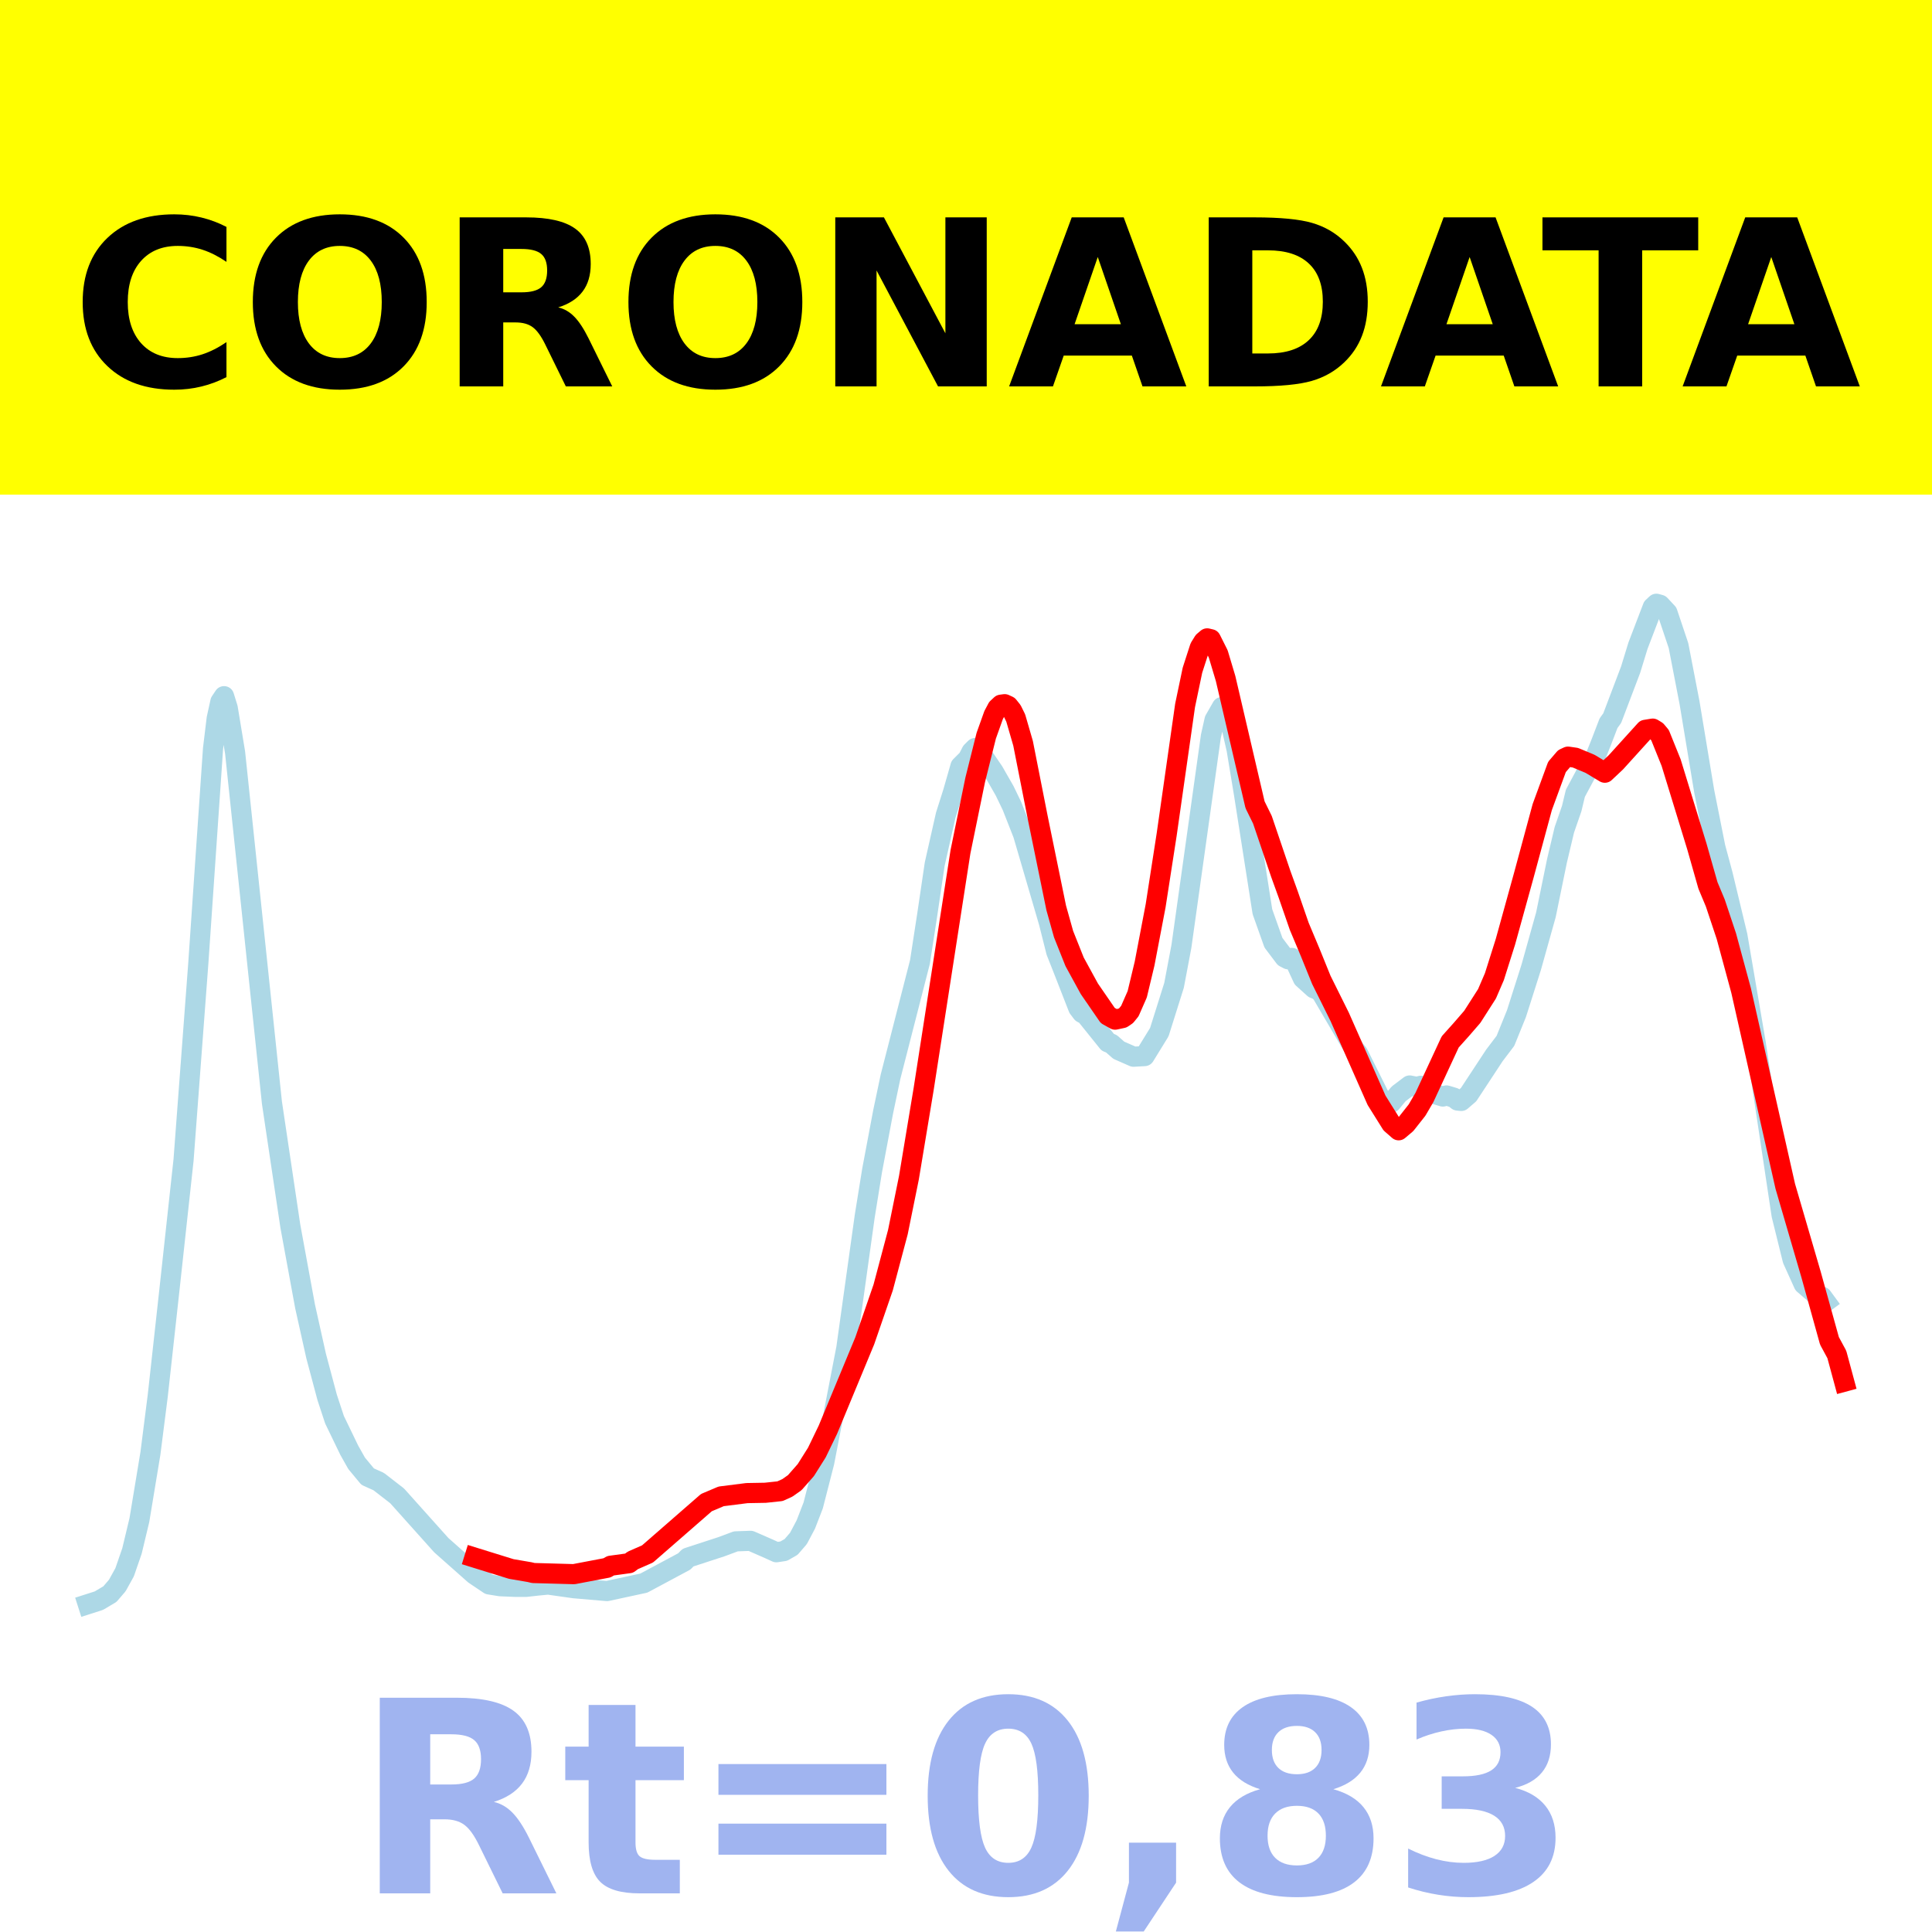
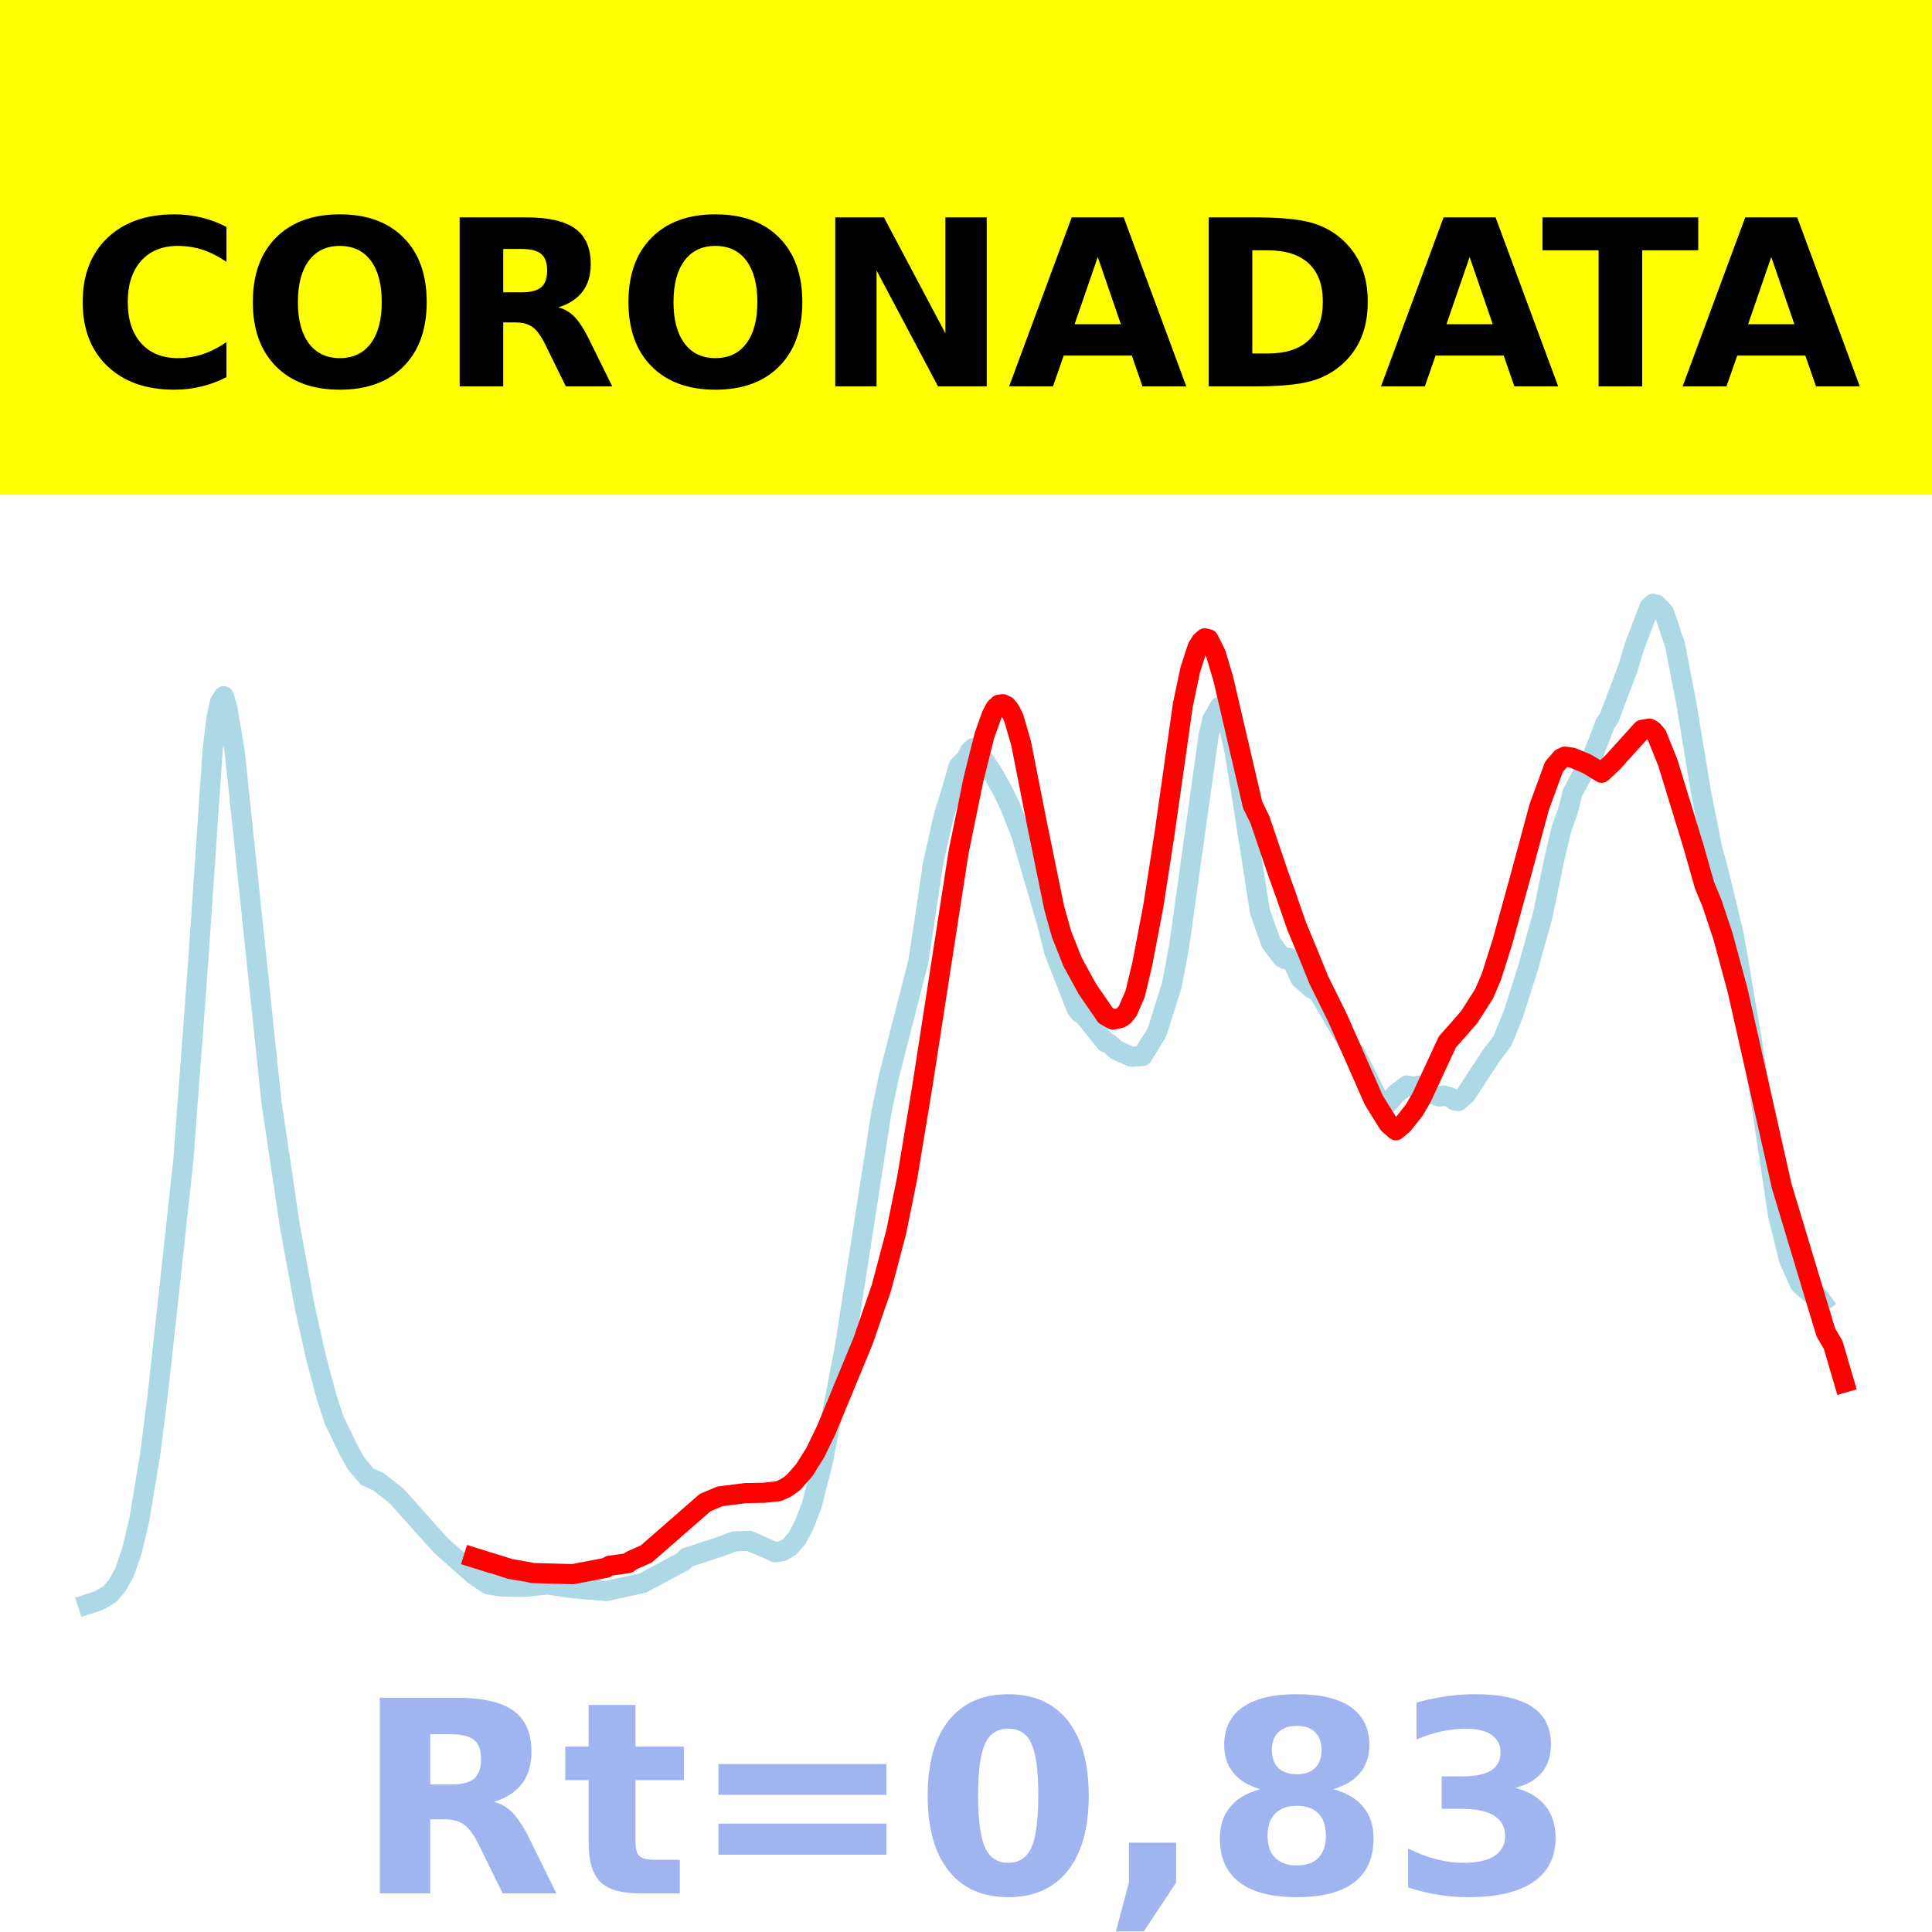
<svg xmlns="http://www.w3.org/2000/svg" xmlns:xlink="http://www.w3.org/1999/xlink" height="144pt" version="1.1" viewBox="0 0 144 144" width="144pt">
  <defs>
    <style type="text/css">*{stroke-linecap:butt;stroke-linejoin:round;}</style>
  </defs>
  <g id="figure_1">
    <g id="patch_1">
      <path d="M 0 144  L 144 144  L 144 0  L 0 0  z " style="fill:#ffffff;" />
    </g>
    <g id="axes_1">
      <g id="patch_2">
        <path d="M 0 144  L 144 144  L 144 0  L 0 0  z " style="fill:#ffffff;" />
      </g>
      <g id="line2d_1">
-         <path clip-path="url(#pb994686994)" d="M 6.545 119.568  L 7.369 119.304  L 8.192 118.816  L 8.741 118.176  L 9.29 117.184  L 9.839 115.592  L 10.388 113.301  L 11.211 108.328  L 11.76 104.015  L 12.583 96.548  L 13.681 86.458  L 14.779 71.824  L 15.877 55.809  L 16.151 53.55  L 16.425 52.301  L 16.7 51.889  L 16.974 52.77  L 17.523 56.091  L 20.268 82.185  L 21.64 91.39  L 22.738 97.37  L 23.561 101.066  L 24.384 104.151  L 24.933 105.818  L 26.031 108.09  L 26.58 109.066  L 27.403 110.058  L 28.226 110.428  L 29.599 111.492  L 32.892 115.168  L 35.362 117.357  L 36.46 118.095  L 37.283 118.228  L 38.381 118.274  L 39.204 118.276  L 40.027 118.183  L 40.851 118.103  L 42.772 118.376  L 45.242 118.589  L 47.986 117.996  L 51.005 116.379  L 51.28 116.096  L 53.75 115.291  L 54.847 114.883  L 55.945 114.844  L 57.317 115.444  L 57.866 115.696  L 58.415 115.613  L 58.964 115.3  L 59.513 114.663  L 60.062 113.624  L 60.611 112.205  L 61.434 108.998  L 63.081 100.478  L 64.453 90.645  L 65.002 87.237  L 65.825 82.864  L 66.374 80.255  L 68.569 71.696  L 69.118 68.129  L 69.667 64.408  L 70.491 60.755  L 71.039 59.026  L 71.588 57.107  L 72.137 56.559  L 72.412 56.024  L 72.686 55.752  L 72.961 55.9  L 74.058 57.508  L 74.882 58.947  L 75.431 60.087  L 76.254 62.183  L 78.175 68.75  L 78.724 70.932  L 79.273 72.321  L 80.37 75.133  L 80.645 75.495  L 80.919 75.638  L 82.566 77.686  L 82.84 77.797  L 83.389 78.279  L 84.487 78.761  L 85.31 78.715  L 86.408 76.93  L 87.506 73.442  L 88.055 70.539  L 90.25 54.884  L 90.525 53.658  L 91.074 52.697  L 91.348 52.901  L 91.623 53.452  L 92.172 55.873  L 92.72 59.188  L 94.093 67.951  L 94.916 70.266  L 95.739 71.357  L 96.014 71.5  L 96.288 71.397  L 96.563 71.737  L 97.111 72.923  L 97.935 73.667  L 98.209 73.771  L 98.484 73.996  L 100.954 78.204  L 101.228 78.528  L 102.875 81.834  L 103.424 82.258  L 103.698 82.19  L 104.247 81.529  L 105.07 80.905  L 105.619 81.011  L 105.894 80.929  L 106.443 81.122  L 106.991 81.564  L 107.54 81.73  L 107.815 81.648  L 108.364 81.814  L 108.638 82.028  L 108.913 82.058  L 109.461 81.587  L 111.383 78.664  L 112.206 77.58  L 113.029 75.548  L 114.127 72.098  L 115.225 68.176  L 116.048 64.162  L 116.597 61.849  L 117.146 60.265  L 117.42 59.123  L 118.518 57.077  L 118.792 56.71  L 119.341 55.336  L 119.89 53.906  L 120.165 53.526  L 121.537 49.913  L 122.086 48.125  L 123.184 45.255  L 123.458 45  L 123.732 45.076  L 124.281 45.663  L 125.105 48.119  L 125.928 52.374  L 127.026 59.001  L 127.849 63.138  L 128.398 65.178  L 129.496 69.744  L 130.868 77.775  L 132.789 90.563  L 133.612 93.892  L 134.436 95.714  L 135.533 96.656  L 135.808 96.652  L 136.082 97.026  L 136.082 97.026  " style="fill:none;stroke:#add8e6;stroke-linecap:square;stroke-width:1.5;" />
+         <path clip-path="url(#peffcfe456e)" d="M 6.545 119.568  L 7.367 119.304  L 8.189 118.816  L 8.736 118.176  L 9.284 117.184  L 9.832 115.592  L 10.38 113.301  L 11.201 108.328  L 11.749 104.015  L 12.571 96.548  L 13.666 86.458  L 14.762 71.824  L 15.857 55.809  L 16.131 53.55  L 16.405 52.301  L 16.679 51.889  L 16.952 52.77  L 17.5 56.091  L 20.239 82.185  L 21.608 91.39  L 22.704 97.37  L 23.525 101.066  L 24.347 104.151  L 24.895 105.818  L 25.99 108.09  L 26.538 109.066  L 27.359 110.058  L 28.181 110.428  L 29.55 111.492  L 32.837 115.168  L 35.302 117.357  L 36.397 118.095  L 37.219 118.228  L 38.314 118.274  L 39.136 118.276  L 39.957 118.183  L 40.779 118.103  L 42.696 118.376  L 45.161 118.589  L 47.9 117.996  L 50.912 116.379  L 51.186 116.096  L 53.651 115.291  L 54.746 114.883  L 55.842 114.844  L 57.211 115.444  L 57.759 115.696  L 58.307 115.613  L 58.854 115.3  L 59.402 114.663  L 59.95 113.624  L 60.498 112.205  L 61.319 108.998  L 62.962 100.478  L 65.701 82.864  L 66.249 80.255  L 68.44 71.696  L 68.987 68.129  L 69.535 64.408  L 70.357 60.755  L 70.905 59.026  L 71.452 57.107  L 72 56.559  L 72.274 56.024  L 72.548 55.752  L 72.822 55.9  L 73.917 57.508  L 74.739 58.947  L 75.286 60.087  L 76.108 62.183  L 78.025 68.75  L 78.573 70.932  L 79.121 72.321  L 80.216 75.133  L 80.49 75.495  L 80.764 75.638  L 82.407 77.686  L 82.681 77.797  L 83.229 78.279  L 84.324 78.761  L 85.146 78.715  L 86.241 76.93  L 87.337 73.442  L 87.884 70.539  L 90.075 54.884  L 90.349 53.658  L 90.897 52.697  L 91.171 52.901  L 91.445 53.452  L 91.992 55.873  L 92.54 59.188  L 93.909 67.951  L 94.731 70.266  L 95.553 71.357  L 95.827 71.5  L 96.1 71.397  L 96.374 71.737  L 96.922 72.923  L 97.744 73.667  L 98.017 73.771  L 98.291 73.996  L 100.756 78.204  L 101.03 78.528  L 102.673 81.834  L 103.221 82.258  L 103.495 82.19  L 104.043 81.529  L 104.864 80.905  L 105.412 81.011  L 105.686 80.929  L 106.234 81.122  L 106.781 81.564  L 107.329 81.73  L 107.603 81.648  L 108.151 81.814  L 108.424 82.028  L 108.698 82.058  L 109.246 81.587  L 111.163 78.664  L 111.985 77.58  L 112.806 75.548  L 113.902 72.098  L 114.997 68.176  L 115.819 64.162  L 116.367 61.849  L 116.914 60.265  L 117.188 59.123  L 118.284 57.077  L 118.558 56.71  L 119.105 55.336  L 119.653 53.906  L 119.927 53.526  L 121.296 49.913  L 121.844 48.125  L 122.94 45.255  L 123.213 45  L 123.487 45.076  L 124.035 45.663  L 124.857 48.119  L 125.678 52.374  L 126.774 59.001  L 127.595 63.138  L 128.143 65.178  L 129.238 69.744  L 130.608 77.775  L 132.525 90.563  L 133.347 93.892  L 134.168 95.714  L 135.264 96.656  L 135.537 96.652  L 135.811 97.026  L 135.811 97.026  " style="fill:none;stroke:#add8e6;stroke-linecap:square;stroke-width:1.5;" />
      </g>
      <g id="line2d_2">
-         <path clip-path="url(#pb994686994)" d="M 35.362 116.092  L 38.106 116.943  L 39.479 117.178  L 39.753 117.244  L 42.772 117.328  L 45.242 116.858  L 45.516 116.7  L 46.889 116.512  L 47.163 116.305  L 48.261 115.823  L 52.652 111.996  L 53.75 111.53  L 55.671 111.287  L 57.043 111.262  L 58.141 111.145  L 58.69 110.895  L 59.238 110.507  L 60.062 109.571  L 60.885 108.262  L 61.708 106.558  L 64.453 99.939  L 65.825 95.965  L 66.923 91.834  L 67.746 87.779  L 68.844 81.169  L 71.588 63.486  L 72.686 58.125  L 73.509 54.835  L 74.058 53.297  L 74.333 52.779  L 74.607 52.523  L 74.882 52.486  L 75.156 52.612  L 75.431 52.956  L 75.705 53.512  L 76.254 55.404  L 77.352 60.966  L 78.724 67.667  L 79.273 69.626  L 80.096 71.69  L 81.194 73.698  L 82.566 75.691  L 83.115 75.998  L 83.664 75.881  L 83.938 75.696  L 84.213 75.357  L 84.762 74.108  L 85.31 71.822  L 86.134 67.509  L 86.957 62.2  L 88.329 52.581  L 88.878 49.956  L 89.427 48.257  L 89.702 47.812  L 89.976 47.58  L 90.25 47.645  L 90.799 48.738  L 91.348 50.571  L 93.544 59.983  L 94.093 61.098  L 95.465 65.145  L 96.014 66.663  L 96.837 69.041  L 97.66 71.001  L 98.484 73.034  L 99.856 75.798  L 102.6 82.009  L 103.698 83.764  L 104.247 84.245  L 104.796 83.781  L 105.619 82.738  L 106.168 81.798  L 108.089 77.658  L 108.913 76.739  L 109.736 75.788  L 110.834 74.07  L 111.383 72.794  L 112.206 70.193  L 113.578 65.232  L 114.95 60.157  L 116.048 57.163  L 116.597 56.523  L 116.871 56.395  L 117.42 56.475  L 118.518 56.934  L 119.616 57.594  L 120.439 56.82  L 122.635 54.397  L 123.184 54.306  L 123.458 54.472  L 123.732 54.799  L 124.556 56.841  L 126.477 63.098  L 127.3 65.993  L 127.849 67.306  L 128.672 69.774  L 129.77 73.823  L 133.063 88.415  L 134.985 94.994  L 136.357 99.938  L 136.906 100.953  L 137.455 102.983  L 137.455 102.983  " style="fill:none;stroke:#ff0000;stroke-linecap:square;stroke-width:1.5;" />
+         <path clip-path="url(#peffcfe456e)" d="M 35.302 116.092  L 38.04 116.943  L 39.41 117.178  L 39.684 117.244  L 42.696 117.328  L 45.161 116.858  L 45.435 116.7  L 46.804 116.512  L 47.078 116.305  L 48.173 115.823  L 52.555 111.996  L 53.651 111.53  L 55.568 111.287  L 56.937 111.262  L 58.033 111.145  L 58.58 110.895  L 59.128 110.507  L 59.95 109.571  L 60.771 108.262  L 61.593 106.558  L 64.332 99.939  L 65.701 95.965  L 66.797 91.834  L 67.618 87.779  L 68.714 81.169  L 71.452 63.486  L 72.548 58.125  L 73.369 54.835  L 73.917 53.297  L 74.191 52.779  L 74.465 52.523  L 74.739 52.486  L 75.013 52.612  L 75.286 52.956  L 75.56 53.512  L 76.108 55.404  L 77.203 60.966  L 78.573 67.667  L 79.121 69.626  L 79.942 71.69  L 81.038 73.698  L 82.407 75.691  L 82.955 75.998  L 83.502 75.881  L 83.776 75.696  L 84.05 75.357  L 84.598 74.108  L 85.146 71.822  L 85.967 67.509  L 86.789 62.2  L 88.158 52.581  L 88.706 49.956  L 89.254 48.257  L 89.528 47.812  L 89.801 47.58  L 90.075 47.645  L 90.623 48.738  L 91.171 50.571  L 93.362 59.983  L 93.909 61.098  L 95.279 65.145  L 95.827 66.663  L 96.648 69.041  L 97.47 71.001  L 98.291 73.034  L 99.661 75.798  L 102.399 82.009  L 103.495 83.764  L 104.043 84.245  L 104.59 83.781  L 105.412 82.738  L 105.96 81.798  L 107.877 77.658  L 108.698 76.739  L 109.52 75.788  L 110.615 74.07  L 111.163 72.794  L 111.985 70.193  L 113.354 65.232  L 114.723 60.157  L 115.819 57.163  L 116.367 56.523  L 116.641 56.395  L 117.188 56.475  L 118.284 56.934  L 119.379 57.594  L 120.201 56.82  L 122.392 54.397  L 122.94 54.306  L 123.213 54.472  L 123.487 54.799  L 124.309 56.841  L 126.226 63.098  L 127.048 65.993  L 127.595 67.306  L 128.417 69.774  L 129.512 73.823  L 132.799 88.405  L 136.085 99.306  L 136.633 100.24  L 137.455 103.04  L 137.455 103.04  " style="fill:none;stroke:#ff0000;stroke-linecap:square;stroke-width:1.5;" />
      </g>
      <g id="patch_3">
        <path d="M 0 144  L 0 0  " style="fill:none;stroke:#ffffff;stroke-linecap:square;stroke-linejoin:miter;stroke-width:0.8;" />
      </g>
      <g id="patch_4">
        <path d="M 144 144  L 144 0  " style="fill:none;stroke:#ffffff;stroke-linecap:square;stroke-linejoin:miter;stroke-width:0.8;" />
      </g>
      <g id="patch_5">
        <path d="M 0 144  L 144 144  " style="fill:none;stroke:#ffffff;stroke-linecap:square;stroke-linejoin:miter;stroke-width:0.8;" />
      </g>
      <g id="patch_6">
        <path d="M 0 0  L 144 0  " style="fill:none;stroke:#ffffff;stroke-linecap:square;stroke-linejoin:miter;stroke-width:0.8;" />
      </g>
    </g>
    <g id="text_1">
      <g id="patch_7">
        <path d="M -64.848 36.368  L 208.848 36.368  L 208.848 -7.654  L -64.848 -7.654  z " style="fill:#ffff00;stroke:#ffff00;stroke-linejoin:miter;" />
      </g>
      <g transform="translate(72 9.45018)scale(0.1728 -0.1728)" />
      <g transform="translate(-60.87375 28.8)scale(0.1728 -0.1728)">
        <defs>
          <path id="DejaVuSans-Bold-32" />
          <path d="M 67 4  Q 61.812 1.312 56.203 -0.047  Q 50.594 -1.422 44.484 -1.422  Q 26.266 -1.422 15.625 8.766  Q 4.984 18.953 4.984 36.375  Q 4.984 53.859 15.625 64.031  Q 26.266 74.219 44.484 74.219  Q 50.594 74.219 56.203 72.844  Q 61.812 71.484 67 68.797  L 67 53.719  Q 61.766 57.281 56.688 58.938  Q 51.609 60.594 46 60.594  Q 35.938 60.594 30.172 54.141  Q 24.422 47.703 24.422 36.375  Q 24.422 25.094 30.172 18.641  Q 35.938 12.203 46 12.203  Q 51.609 12.203 56.688 13.859  Q 61.766 15.531 67 19.094  z " id="DejaVuSans-Bold-67" />
          <path d="M 42.484 60.594  Q 33.891 60.594 29.156 54.25  Q 24.422 47.906 24.422 36.375  Q 24.422 24.906 29.156 18.547  Q 33.891 12.203 42.484 12.203  Q 51.125 12.203 55.859 18.547  Q 60.594 24.906 60.594 36.375  Q 60.594 47.906 55.859 54.25  Q 51.125 60.594 42.484 60.594  z M 42.484 74.219  Q 60.062 74.219 70.016 64.156  Q 79.984 54.109 79.984 36.375  Q 79.984 18.703 70.016 8.641  Q 60.062 -1.422 42.484 -1.422  Q 24.953 -1.422 14.969 8.641  Q 4.984 18.703 4.984 36.375  Q 4.984 54.109 14.969 64.156  Q 24.953 74.219 42.484 74.219  z " id="DejaVuSans-Bold-79" />
          <path d="M 35.891 40.578  Q 41.797 40.578 44.359 42.766  Q 46.922 44.969 46.922 50  Q 46.922 54.984 44.359 57.125  Q 41.797 59.281 35.891 59.281  L 27.984 59.281  L 27.984 40.578  z M 27.984 27.594  L 27.984 0  L 9.188 0  L 9.188 72.906  L 37.891 72.906  Q 52.297 72.906 59 68.062  Q 65.719 63.234 65.719 52.781  Q 65.719 45.562 62.219 40.922  Q 58.734 36.281 51.703 34.078  Q 55.562 33.203 58.609 30.094  Q 61.672 27 64.797 20.703  L 75 0  L 54.984 0  L 46.094 18.109  Q 43.406 23.578 40.641 25.578  Q 37.891 27.594 33.297 27.594  z " id="DejaVuSans-Bold-82" />
          <path d="M 9.188 72.906  L 30.172 72.906  L 56.688 22.906  L 56.688 72.906  L 74.516 72.906  L 74.516 0  L 53.516 0  L 27 50  L 27 0  L 9.188 0  z " id="DejaVuSans-Bold-78" />
          <path d="M 53.422 13.281  L 24.031 13.281  L 19.391 0  L 0.484 0  L 27.484 72.906  L 49.906 72.906  L 76.906 0  L 58.016 0  z M 28.719 26.812  L 48.688 26.812  L 38.719 55.812  z " id="DejaVuSans-Bold-65" />
          <path d="M 27.984 58.688  L 27.984 14.203  L 34.719 14.203  Q 46.234 14.203 52.312 19.922  Q 58.406 25.641 58.406 36.531  Q 58.406 47.359 52.344 53.016  Q 46.297 58.688 34.719 58.688  z M 9.188 72.906  L 29 72.906  Q 45.609 72.906 53.734 70.531  Q 61.859 68.172 67.672 62.5  Q 72.797 57.562 75.281 51.109  Q 77.781 44.672 77.781 36.531  Q 77.781 28.266 75.281 21.797  Q 72.797 15.328 67.672 10.406  Q 61.812 4.734 53.609 2.359  Q 45.406 0 29 0  L 9.188 0  z " id="DejaVuSans-Bold-68" />
          <path d="M 0.484 72.906  L 67.672 72.906  L 67.672 58.688  L 43.5 58.688  L 43.5 0  L 24.703 0  L 24.703 58.688  L 0.484 58.688  z " id="DejaVuSans-Bold-84" />
        </defs>
        <use xlink:href="#DejaVuSans-Bold-32" />
        <use x="34.814" xlink:href="#DejaVuSans-Bold-32" />
        <use x="69.629" xlink:href="#DejaVuSans-Bold-32" />
        <use x="104.443" xlink:href="#DejaVuSans-Bold-32" />
        <use x="139.258" xlink:href="#DejaVuSans-Bold-32" />
        <use x="174.072" xlink:href="#DejaVuSans-Bold-32" />
        <use x="208.887" xlink:href="#DejaVuSans-Bold-32" />
        <use x="243.701" xlink:href="#DejaVuSans-Bold-32" />
        <use x="278.516" xlink:href="#DejaVuSans-Bold-32" />
        <use x="313.33" xlink:href="#DejaVuSans-Bold-32" />
        <use x="348.145" xlink:href="#DejaVuSans-Bold-32" />
        <use x="382.959" xlink:href="#DejaVuSans-Bold-67" />
        <use x="456.348" xlink:href="#DejaVuSans-Bold-79" />
        <use x="541.357" xlink:href="#DejaVuSans-Bold-82" />
        <use x="618.359" xlink:href="#DejaVuSans-Bold-79" />
        <use x="703.369" xlink:href="#DejaVuSans-Bold-78" />
        <use x="787.061" xlink:href="#DejaVuSans-Bold-65" />
        <use x="864.453" xlink:href="#DejaVuSans-Bold-68" />
        <use x="947.461" xlink:href="#DejaVuSans-Bold-65" />
        <use x="1017.104" xlink:href="#DejaVuSans-Bold-84" />
        <use x="1077.566" xlink:href="#DejaVuSans-Bold-65" />
        <use x="1154.959" xlink:href="#DejaVuSans-Bold-32" />
        <use x="1189.773" xlink:href="#DejaVuSans-Bold-32" />
        <use x="1224.588" xlink:href="#DejaVuSans-Bold-32" />
        <use x="1259.402" xlink:href="#DejaVuSans-Bold-32" />
        <use x="1294.217" xlink:href="#DejaVuSans-Bold-32" />
        <use x="1329.031" xlink:href="#DejaVuSans-Bold-32" />
        <use x="1363.846" xlink:href="#DejaVuSans-Bold-32" />
        <use x="1398.66" xlink:href="#DejaVuSans-Bold-32" />
        <use x="1433.475" xlink:href="#DejaVuSans-Bold-32" />
        <use x="1468.289" xlink:href="#DejaVuSans-Bold-32" />
        <use x="1503.104" xlink:href="#DejaVuSans-Bold-32" />
      </g>
    </g>
    <g id="text_2">
      <g style="fill:#4169e1;opacity:0.5;" transform="translate(26.46875 141.12)scale(0.2 -0.2)">
        <defs>
          <path d="M 27.484 70.219  L 27.484 54.688  L 45.516 54.688  L 45.516 42.188  L 27.484 42.188  L 27.484 19  Q 27.484 15.188 29 13.844  Q 30.516 12.5 35.016 12.5  L 44 12.5  L 44 0  L 29 0  Q 18.656 0 14.328 4.312  Q 10.016 8.641 10.016 19  L 10.016 42.188  L 1.312 42.188  L 1.312 54.688  L 10.016 54.688  L 10.016 70.219  z " id="DejaVuSans-Bold-116" />
          <path d="M 10.594 48.188  L 73.188 48.188  L 73.188 36.719  L 10.594 36.719  z M 10.594 25.984  L 73.188 25.984  L 73.188 14.406  L 10.594 14.406  z " id="DejaVuSans-Bold-61" />
          <path d="M 46 36.531  Q 46 50.203 43.438 55.781  Q 40.875 61.375 34.812 61.375  Q 28.766 61.375 26.172 55.781  Q 23.578 50.203 23.578 36.531  Q 23.578 22.703 26.172 17.031  Q 28.766 11.375 34.812 11.375  Q 40.828 11.375 43.406 17.031  Q 46 22.703 46 36.531  z M 64.797 36.375  Q 64.797 18.266 56.984 8.422  Q 49.172 -1.422 34.812 -1.422  Q 20.406 -1.422 12.594 8.422  Q 4.781 18.266 4.781 36.375  Q 4.781 54.547 12.594 64.375  Q 20.406 74.219 34.812 74.219  Q 49.172 74.219 56.984 64.375  Q 64.797 54.547 64.797 36.375  z " id="DejaVuSans-Bold-48" />
          <path d="M 10.203 18.891  L 27.781 18.891  L 27.781 4  L 15.719 -14.203  L 5.328 -14.203  L 10.203 4  z " id="DejaVuSans-Bold-44" />
          <path d="M 34.812 32.625  Q 29.547 32.625 26.703 29.734  Q 23.875 26.859 23.875 21.484  Q 23.875 16.109 26.703 13.25  Q 29.547 10.406 34.812 10.406  Q 40.047 10.406 42.828 13.25  Q 45.609 16.109 45.609 21.484  Q 45.609 26.906 42.828 29.766  Q 40.047 32.625 34.812 32.625  z M 21.094 38.812  Q 14.453 40.828 11.078 44.969  Q 7.719 49.125 7.719 55.328  Q 7.719 64.547 14.594 69.375  Q 21.484 74.219 34.812 74.219  Q 48.047 74.219 54.922 69.406  Q 61.812 64.594 61.812 55.328  Q 61.812 49.125 58.422 44.969  Q 55.031 40.828 48.391 38.812  Q 55.812 36.766 59.594 32.156  Q 63.375 27.547 63.375 20.516  Q 63.375 9.672 56.172 4.125  Q 48.969 -1.422 34.812 -1.422  Q 20.609 -1.422 13.359 4.125  Q 6.109 9.672 6.109 20.516  Q 6.109 27.547 9.891 32.156  Q 13.672 36.766 21.094 38.812  z M 25.484 53.422  Q 25.484 49.078 27.906 46.734  Q 30.328 44.391 34.812 44.391  Q 39.203 44.391 41.594 46.734  Q 44 49.078 44 53.422  Q 44 57.766 41.594 60.078  Q 39.203 62.406 34.812 62.406  Q 30.328 62.406 27.906 60.062  Q 25.484 57.719 25.484 53.422  z " id="DejaVuSans-Bold-56" />
          <path d="M 46.578 39.312  Q 53.953 37.406 57.781 32.688  Q 61.625 27.984 61.625 20.703  Q 61.625 9.859 53.312 4.219  Q 45.016 -1.422 29.109 -1.422  Q 23.484 -1.422 17.844 -0.516  Q 12.203 0.391 6.688 2.203  L 6.688 16.703  Q 11.969 14.062 17.156 12.719  Q 22.359 11.375 27.391 11.375  Q 34.859 11.375 38.844 13.953  Q 42.828 16.547 42.828 21.391  Q 42.828 26.375 38.75 28.938  Q 34.672 31.5 26.703 31.5  L 19.188 31.5  L 19.188 43.609  L 27.094 43.609  Q 34.188 43.609 37.641 45.828  Q 41.109 48.047 41.109 52.594  Q 41.109 56.781 37.734 59.078  Q 34.375 61.375 28.219 61.375  Q 23.688 61.375 19.047 60.344  Q 14.406 59.328 9.812 57.328  L 9.812 71.094  Q 15.375 72.656 20.844 73.438  Q 26.312 74.219 31.594 74.219  Q 45.797 74.219 52.844 69.547  Q 59.906 64.891 59.906 55.516  Q 59.906 49.125 56.531 45.047  Q 53.172 40.969 46.578 39.312  z " id="DejaVuSans-Bold-51" />
        </defs>
        <use xlink:href="#DejaVuSans-Bold-82" />
        <use x="77.002" xlink:href="#DejaVuSans-Bold-116" />
        <use x="124.805" xlink:href="#DejaVuSans-Bold-61" />
        <use x="208.594" xlink:href="#DejaVuSans-Bold-48" />
        <use x="278.174" xlink:href="#DejaVuSans-Bold-44" />
        <use x="316.162" xlink:href="#DejaVuSans-Bold-56" />
        <use x="385.742" xlink:href="#DejaVuSans-Bold-51" />
      </g>
    </g>
  </g>
  <defs>
-     <clipPath id="pb994686994">
+     <clipPath id="peffcfe456e">
      <rect height="144" width="144" x="0" y="0" />
    </clipPath>
  </defs>
</svg>
